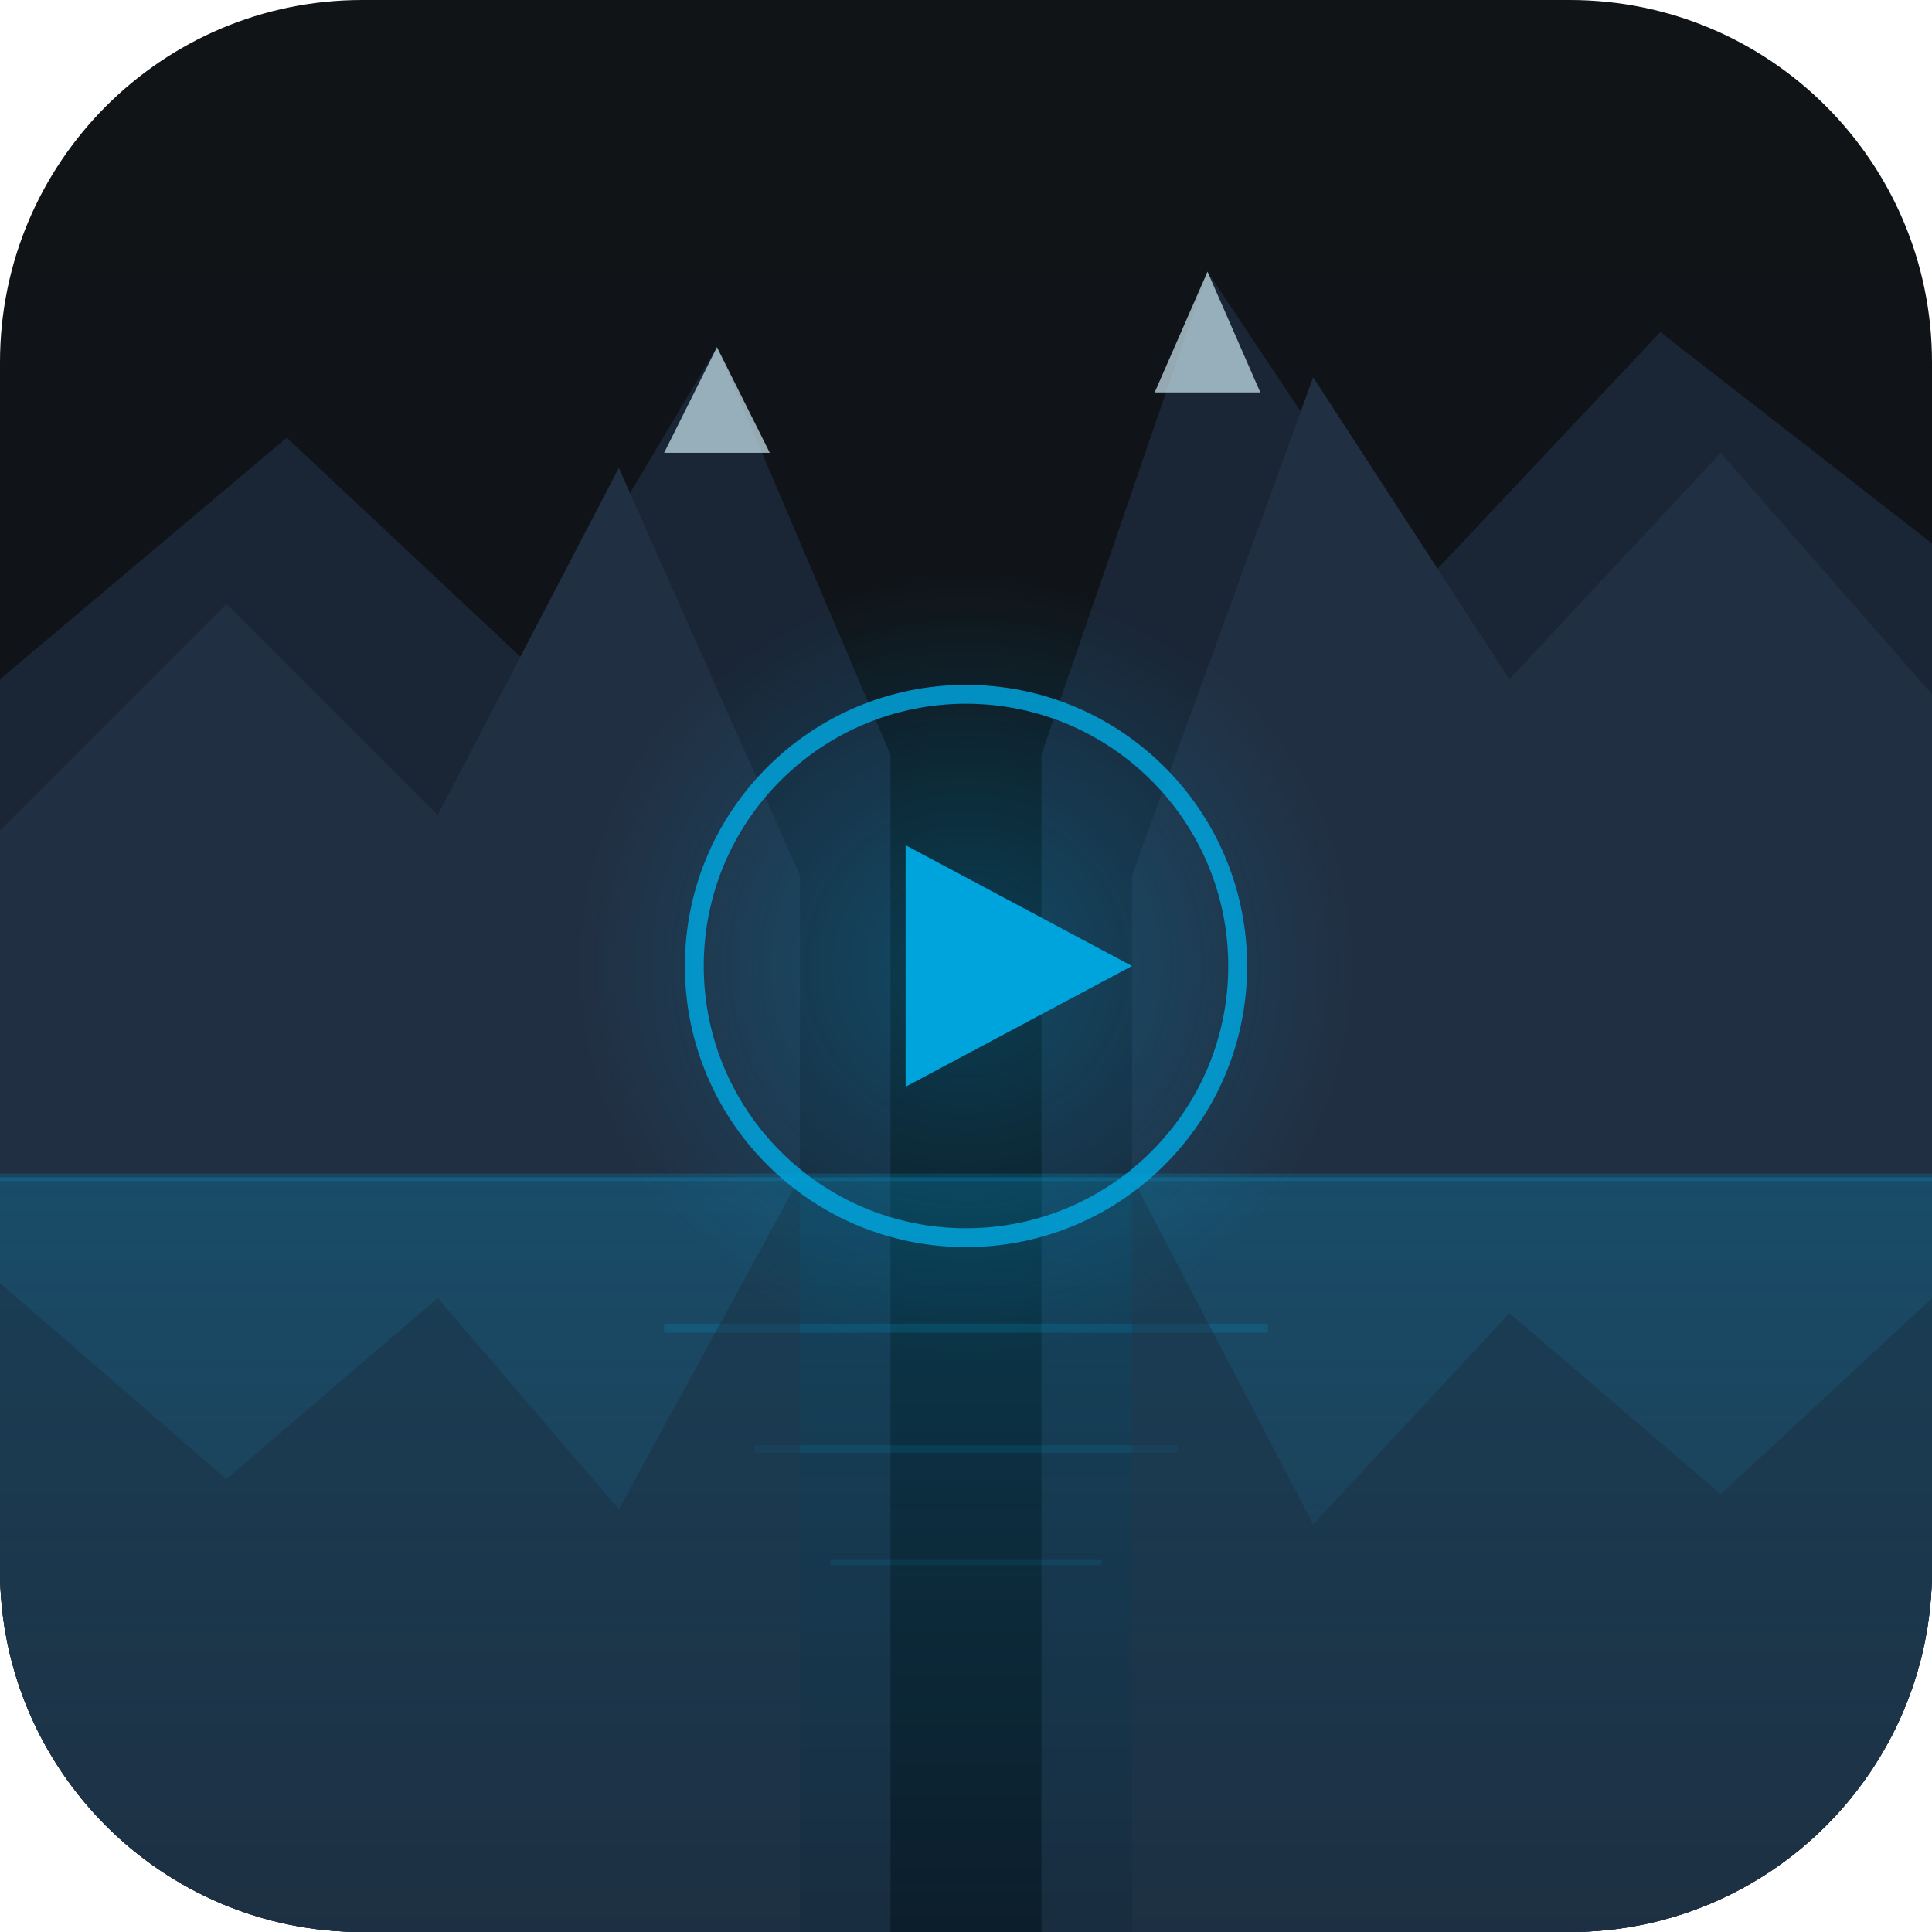
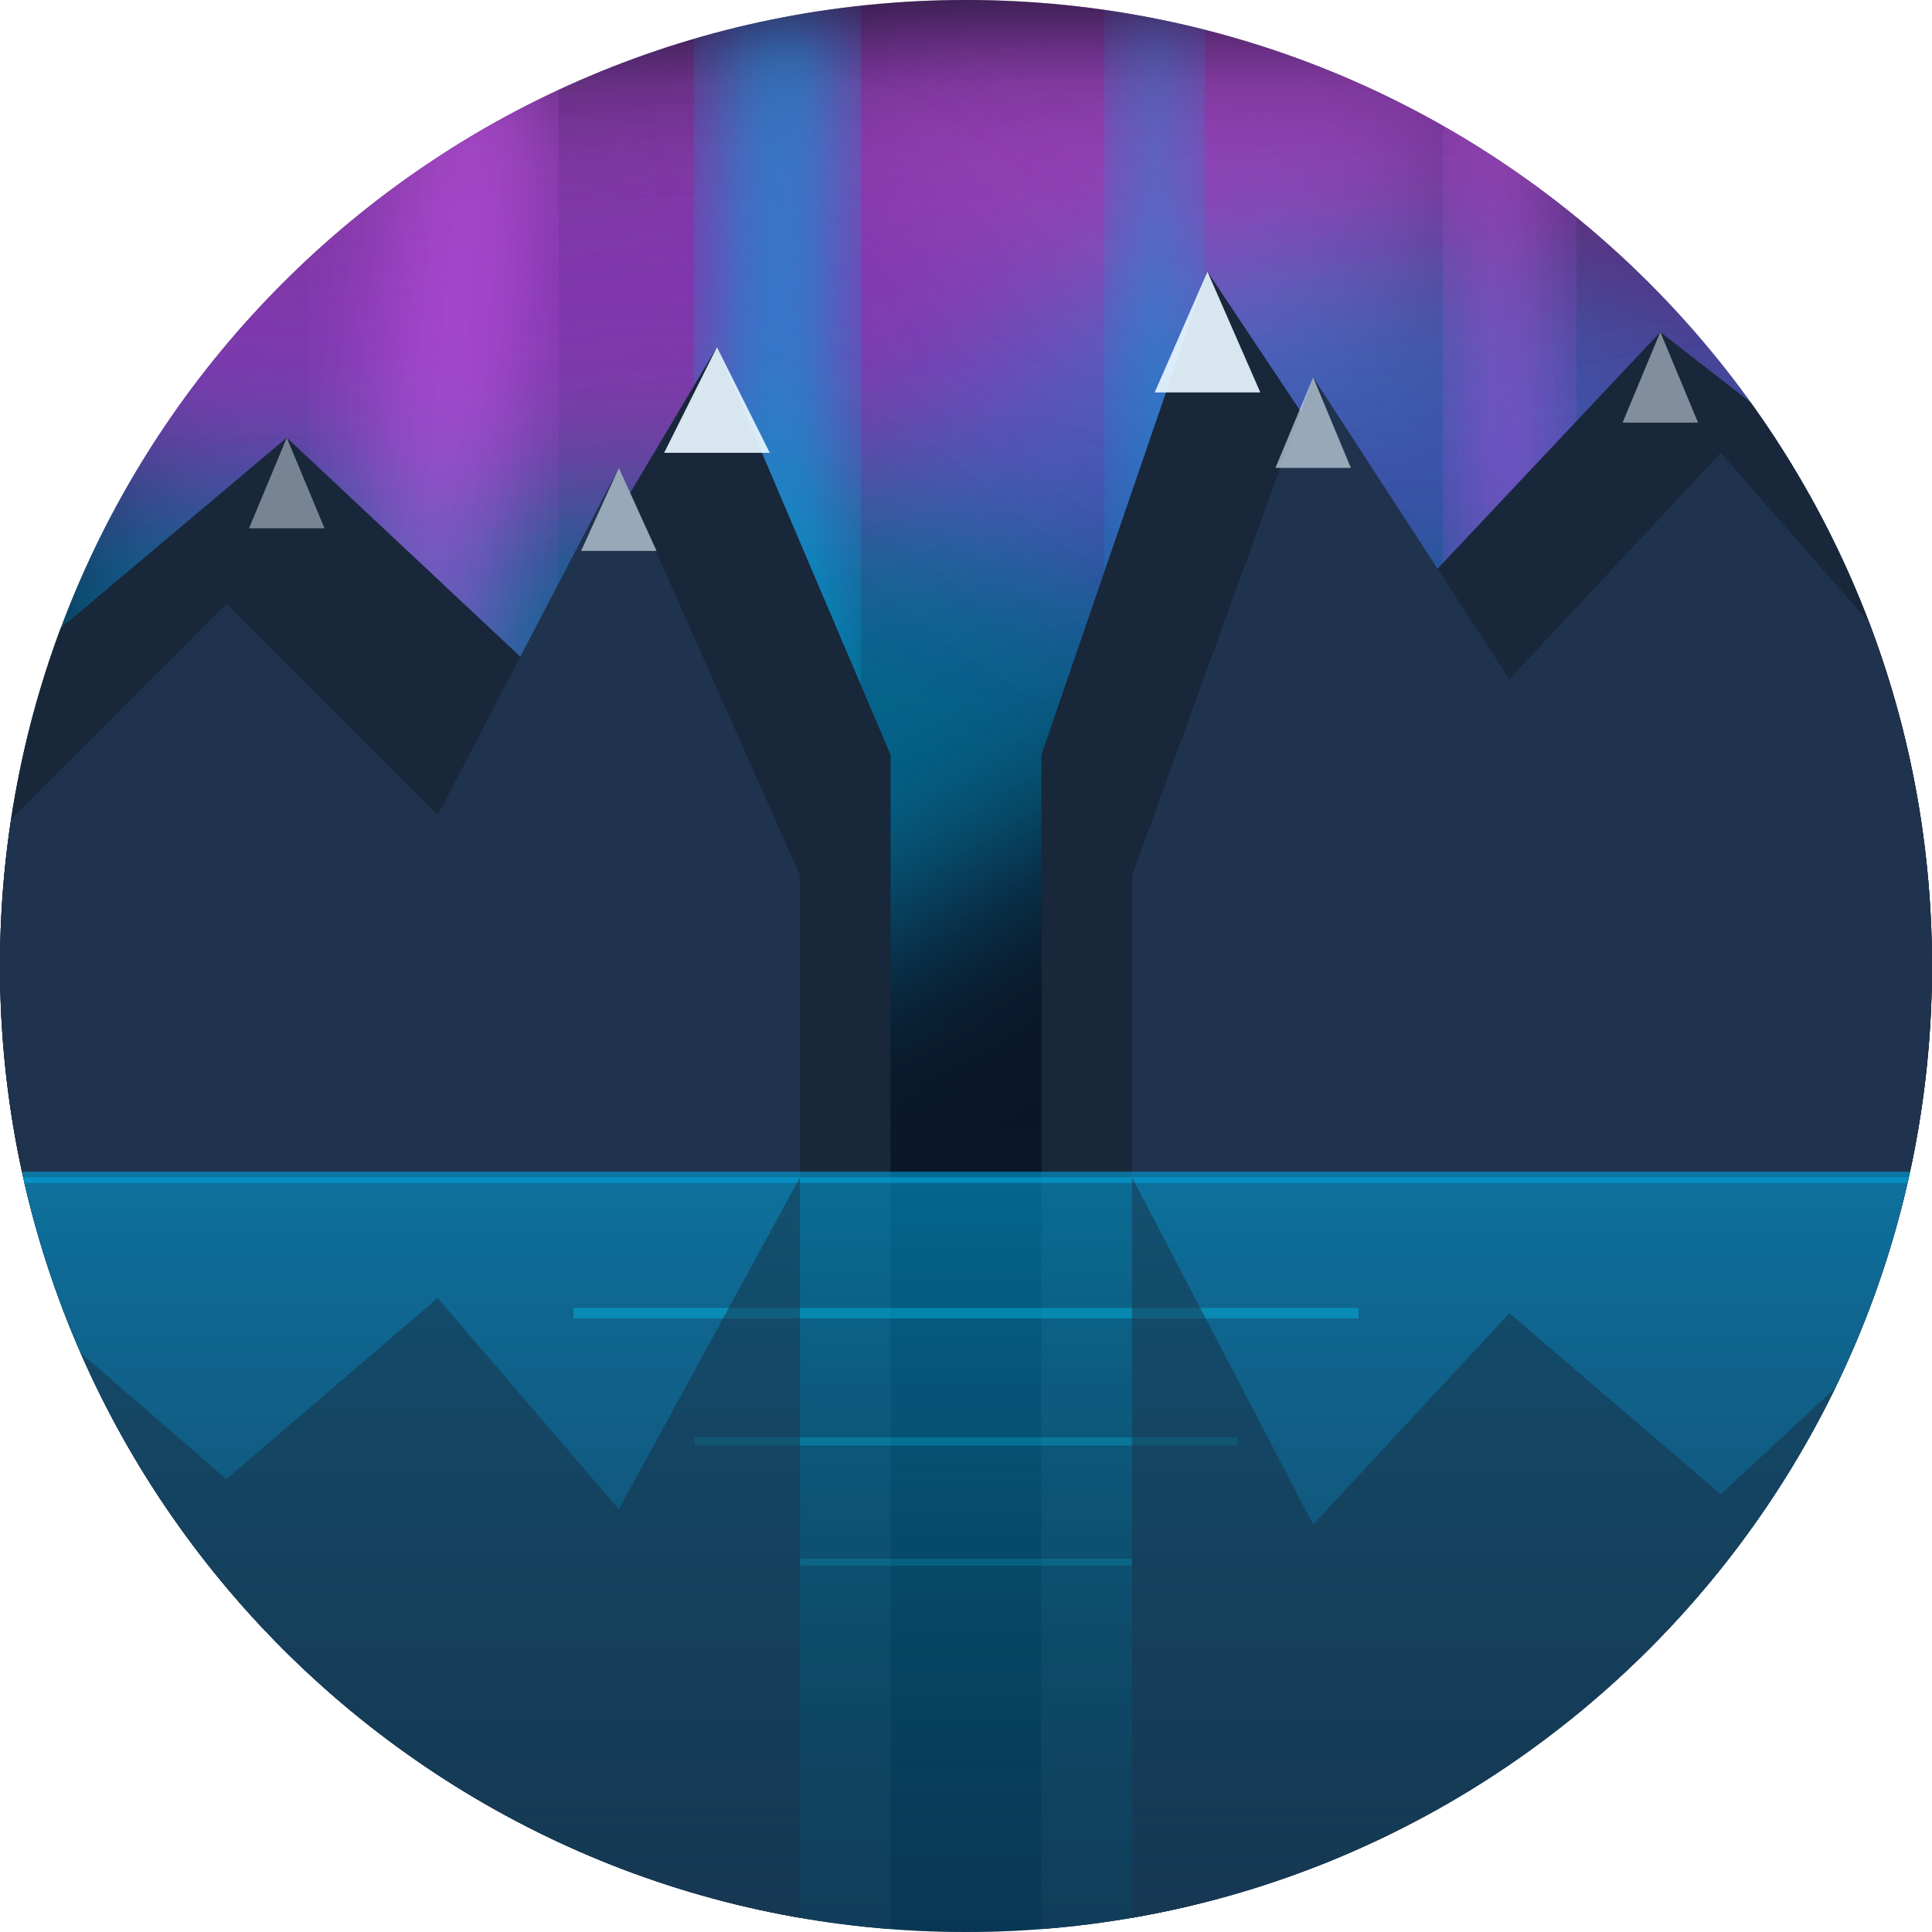
<svg xmlns="http://www.w3.org/2000/svg" viewBox="0 0 256 256" width="256" height="256">
  <defs>
    <linearGradient id="bg" x1="0" y1="0" x2="0" y2="1">
-       <stop offset="0%" stop-color="#111416" />
-       <stop offset="100%" stop-color="#0d1520" />
+       <stop offset="0%" stop-color="#070c1a" />
+       <stop offset="100%" stop-color="#0d1e32" />
    </linearGradient>
    <linearGradient id="water" x1="0" y1="0" x2="0" y2="1">
-       <stop offset="0%" stop-color="#00a4dc" stop-opacity="0.25" />
-       <stop offset="100%" stop-color="#00a4dc" stop-opacity="0.06" />
+       <stop offset="0%" stop-color="#00a4dc" stop-opacity="0.50" />
+       <stop offset="100%" stop-color="#004c70" stop-opacity="0.25" />
    </linearGradient>
-     <radialGradient id="glow" cx="50%" cy="50%" r="50%">
-       <stop offset="0%" stop-color="#00a4dc" stop-opacity="0.30" />
-       <stop offset="100%" stop-color="#00a4dc" stop-opacity="0" />
-     </radialGradient>
+     <filter id="aur-wide" x="-40%" y="-40%" width="180%" height="180%">
+       <feGaussianBlur stdDeviation="12" />
+     </filter>
+     <filter id="aur-ray" x="-60%" y="-20%" width="220%" height="140%">
+       <feGaussianBlur stdDeviation="7" />
+     </filter>
    <clipPath id="clip">
-       <rect width="256" height="256" rx="48" ry="48" />
+       <circle cx="128" cy="128" r="128" />
    </clipPath>
  </defs>
-   <rect width="256" height="256" rx="48" ry="48" fill="url(#bg)" />
+   <circle cx="128" cy="128" r="128" fill="url(#bg)" />
  <g clip-path="url(#clip)">
-     <polygon points="0,256 0,90 38,58 70,88 95,46 118,100 118,256" fill="#1a2535" />
-     <polygon points="256,256 256,72 220,44 188,78 160,36 138,100 138,256" fill="#1a2535" />
-     <polygon points="0,256 0,110 30,80 58,108 82,62 106,116 106,256" fill="#212f42" />
-     <polygon points="256,256 256,92 228,60 200,90 174,50 150,116 150,256" fill="#212f42" />
-     <polygon points="95,46 88,60 102,60" fill="#cce8f4" opacity="0.7" />
-     <polygon points="160,36 153,52 167,52" fill="#cce8f4" opacity="0.7" />
+     <ellipse cx="80" cy="10" rx="120" ry="65" fill="#cc55ee" opacity="0.60" filter="url(#aur-wide)" />
+     <ellipse cx="196" cy="8" rx="90" ry="50" fill="#aa44cc" opacity="0.50" filter="url(#aur-wide)" />
+     <path d="M-20,85 C 32,28 72,95 128,52 C 184,9 224,68 276,40              L 276,105 C 224,133 184,74 128,117 C 72,160 32,93 -20,150 Z" fill="#00a4dc" opacity="0.55" filter="url(#aur-wide)" />
+     <path d="M-20,45 C 44,88 92,24 128,66 C 164,108 214,52 276,78              L 276,50 C 214,24 164,80 128,38 C 92,-4 44,60 -20,17 Z" fill="#8833cc" opacity="0.45" filter="url(#aur-wide)" />
+     <line x1="65" y1="-8" x2="50" y2="158" stroke="#cc55ee" stroke-width="18" stroke-opacity="0.55" filter="url(#aur-ray)" />
+     <line x1="108" y1="-8" x2="98" y2="158" stroke="#00a4dc" stroke-width="24" stroke-opacity="0.65" filter="url(#aur-ray)" />
+     <line x1="150" y1="-8" x2="156" y2="158" stroke="#00a4dc" stroke-width="18" stroke-opacity="0.55" filter="url(#aur-ray)" />
+     <line x1="196" y1="-8" x2="204" y2="158" stroke="#cc55ee" stroke-width="14" stroke-opacity="0.48" filter="url(#aur-ray)" />
+     <polygon points="0,256 0,90 38,58 70,88 95,46 118,100 118,256" fill="#18273a" />
+     <polygon points="256,256 256,72 220,44 188,78 160,36 138,100 138,256" fill="#18273a" />
+     <polygon points="0,256 0,110 30,80 58,108 82,62 106,116 106,256" fill="#1f324e" />
+     <polygon points="256,256 256,92 228,60 200,90 174,50 150,116 150,256" fill="#1f324e" />
+     <polygon points="95,46 88,60 102,60" fill="#e8f6ff" opacity="0.92" />
+     <polygon points="160,36 153,52 167,52" fill="#e8f6ff" opacity="0.92" />
+     <polygon points="82,62 77,73 87,73" fill="#e8f6ff" opacity="0.60" />
+     <polygon points="174,50 169,62 179,62" fill="#e8f6ff" opacity="0.60" />
+     <polygon points="220,44 215,56 225,56" fill="#e8f6ff" opacity="0.50" />
+     <polygon points="38,58 33,70 43,70" fill="#e8f6ff" opacity="0.45" />
    <rect x="0" y="156" width="256" height="100" fill="url(#water)" />
-     <line x1="0" y1="156" x2="256" y2="156" stroke="#00a4dc" stroke-width="1" stroke-opacity="0.20" />
-     <line x1="88" y1="176" x2="168" y2="176" stroke="#00a4dc" stroke-width="1.2" stroke-opacity="0.18" />
-     <line x1="100" y1="192" x2="156" y2="192" stroke="#00a4dc" stroke-width="1.0" stroke-opacity="0.13" />
-     <line x1="110" y1="207" x2="146" y2="207" stroke="#00a4dc" stroke-width="0.8" stroke-opacity="0.10" />
-     <polygon points="106,156 82,200 58,172 30,196 0,170 0,256 106,256" fill="#1a2535" opacity="0.35" />
-     <polygon points="150,156 174,202 200,174 228,198 256,172 256,256 150,256" fill="#1a2535" opacity="0.35" />
-     <circle cx="128" cy="128" r="52" fill="url(#glow)" />
-     <circle cx="128" cy="128" r="36" fill="none" stroke="#00a4dc" stroke-width="2.5" stroke-opacity="0.85" />
-     <polygon points="120,112 120,144 150,128" fill="#00a4dc" />
+     <rect x="0" y="156" width="256" height="100" fill="#00a4dc" opacity="0.12" />
+     <line x1="0" y1="156" x2="256" y2="156" stroke="#00a4dc" stroke-width="1.5" stroke-opacity="0.60" />
+     <line x1="76" y1="174" x2="180" y2="174" stroke="#00c8f0" stroke-width="1.4" stroke-opacity="0.38" />
+     <line x1="92" y1="191" x2="164" y2="191" stroke="#00c8f0" stroke-width="1.1" stroke-opacity="0.27" />
+     <line x1="106" y1="207" x2="150" y2="207" stroke="#00c8f0" stroke-width="0.9" stroke-opacity="0.18" />
+     <polygon points="106,156 82,200 58,172 30,196 0,170 0,256 106,256" fill="#18273a" opacity="0.45" />
+     <polygon points="150,156 174,202 200,174 228,198 256,172 256,256 150,256" fill="#18273a" opacity="0.45" />
  </g>
</svg>
